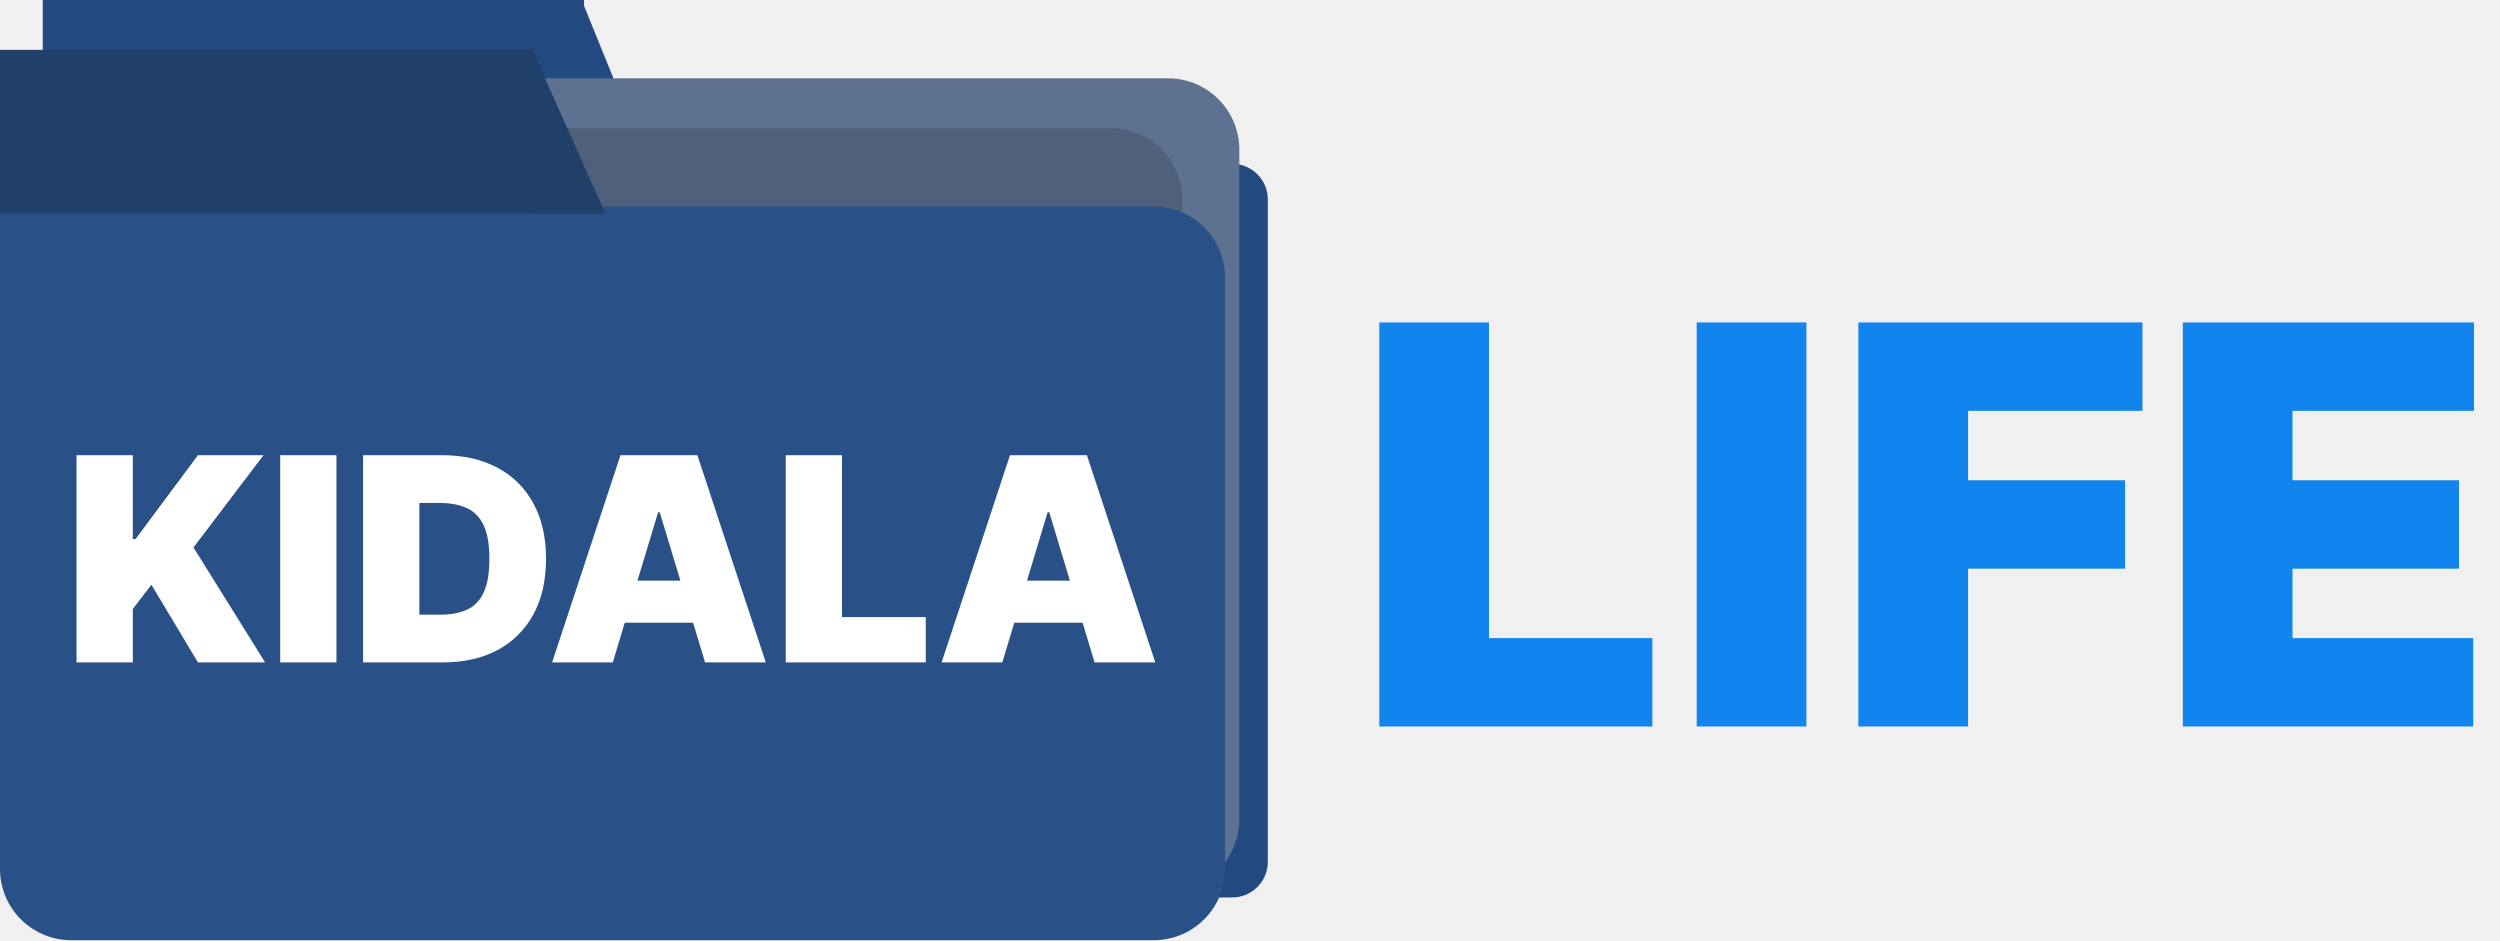
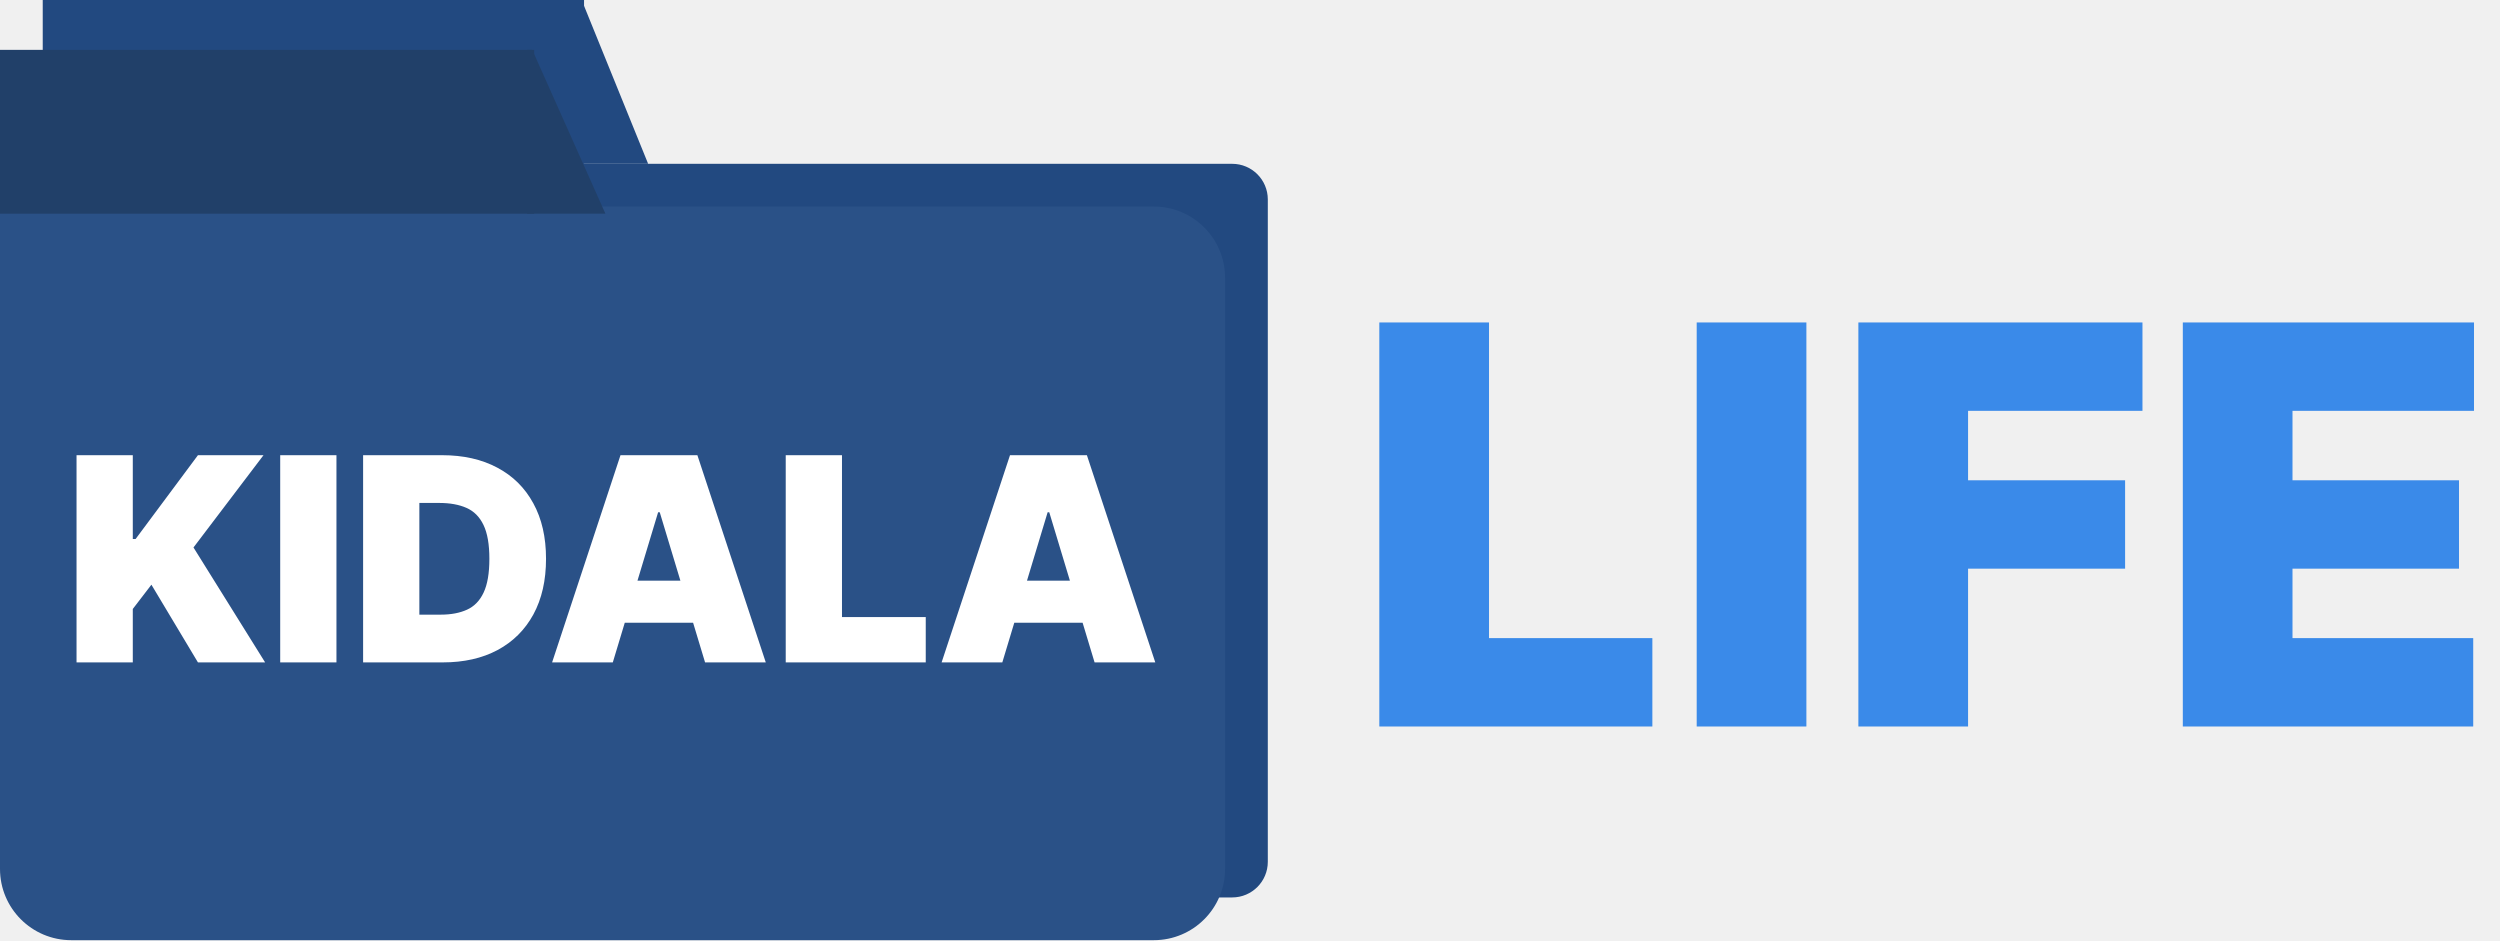
<svg xmlns="http://www.w3.org/2000/svg" width="351" height="132" viewBox="0 0 351 132" fill="none">
-   <g clip-path="url(#clip0_41_235)">
+   <g clip-path="url(#clip0_48_18)">
    <path d="M81 23H91L81.667 0H81V23Z" fill="#224980" />
    <rect x="6" width="76" height="23" fill="#224980" />
    <rect x="6" y="23" width="172" height="103" rx="5" fill="#224980" />
-     <rect x="38" y="11" width="136" height="114" rx="10" fill="#5D7290" />
-     <rect x="47" y="18" width="119" height="39" rx="10" fill="#4F617A" />
    <path d="M0 29H162C167.523 29 172 33.477 172 39V122C172 127.523 167.523 132 162 132H10C4.477 132 0 127.523 0 122V29Z" fill="#2A5187" />
    <rect y="7" width="75" height="23" fill="#214069" />
    <path d="M74 30H85L74.733 7H74V30Z" fill="#214069" />
    <path d="M10.746 93V63.909H18.644V75.671H19.041L27.791 63.909H36.996L27.166 76.864L37.223 93H27.791L21.258 82.091L18.644 85.5V93H10.746ZM47.238 63.909V93H39.34V63.909H47.238ZM62.174 93H50.98V63.909H62.06C65.052 63.909 67.638 64.492 69.816 65.656C72.003 66.812 73.689 68.478 74.873 70.656C76.066 72.825 76.662 75.424 76.662 78.454C76.662 81.485 76.07 84.089 74.887 86.267C73.703 88.436 72.027 90.102 69.858 91.267C67.69 92.422 65.128 93 62.174 93ZM58.878 86.296H61.89C63.329 86.296 64.555 86.063 65.569 85.599C66.591 85.135 67.368 84.335 67.898 83.199C68.438 82.062 68.708 80.481 68.708 78.454C68.708 76.428 68.433 74.847 67.884 73.71C67.344 72.574 66.549 71.774 65.498 71.31C64.456 70.846 63.177 70.614 61.662 70.614H58.878V86.296ZM86.037 93H77.515L87.117 63.909H97.912L107.515 93H98.992L92.628 71.921H92.401L86.037 93ZM84.446 81.523H100.469V87.432H84.446V81.523ZM110.316 93V63.909H118.214V86.636H129.975V93H110.316ZM140.725 93H132.202L141.804 63.909H152.6L162.202 93H153.679L147.316 71.921H147.088L140.725 93ZM139.134 81.523H155.157V87.432H139.134V81.523Z" fill="white" />
-     <path d="M193.656 102V45.273H209.057V89.591H231.991V102H193.656ZM253.617 45.273V102H238.217V45.273H253.617ZM260.916 102V45.273H300.802V57.682H276.317V67.432H298.365V79.841H276.317V102H260.916ZM306.467 102V45.273H347.35V57.682H321.867V67.432H345.245V79.841H321.867V89.591H347.24V102H306.467Z" fill="#1284ED" />
+     <path d="M193.656 102V45.273H209.057V89.591H231.991V102H193.656ZM253.617 45.273V102H238.217V45.273H253.617ZM260.916 102V45.273H300.802V57.682H276.317V67.432H298.365V79.841H276.317V102H260.916ZM306.467 102V45.273H347.35V57.682H321.867V67.432H345.245V79.841H321.867V89.591H347.24V102H306.467Z" fill="#3A8AE9" />
  </g>
  <defs>
-     <clipPath id="clip0_41_235">
+     <clipPath id="clip0_48_18">
      <rect width="351" height="132" fill="white" />
    </clipPath>
  </defs>
</svg>
